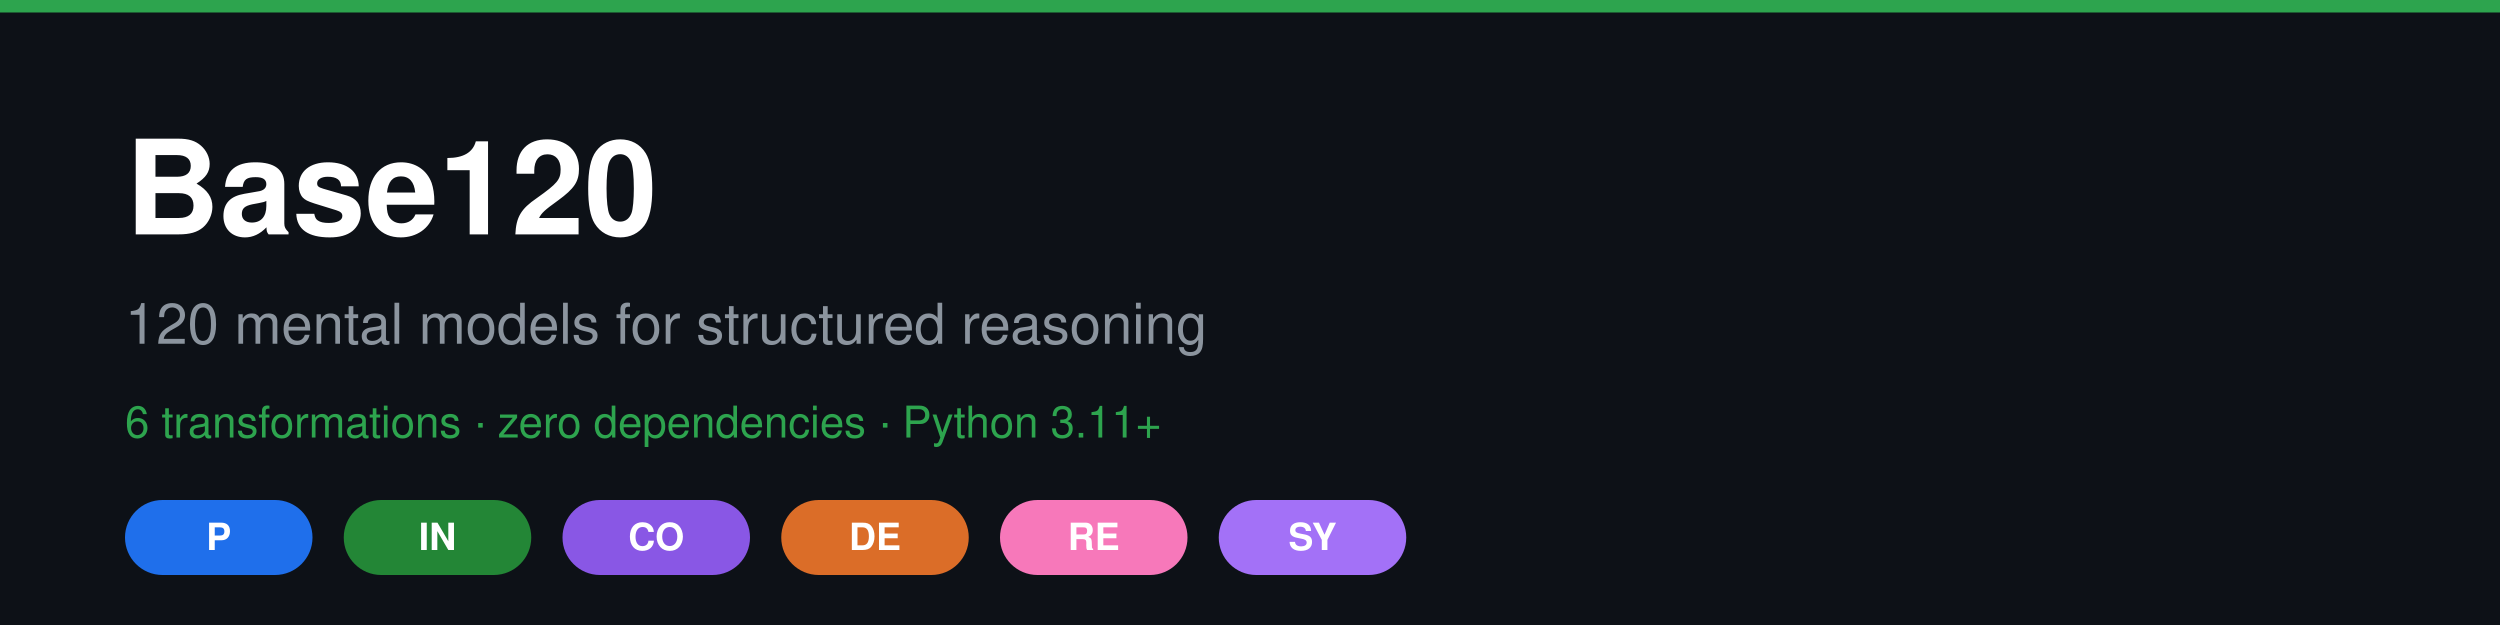
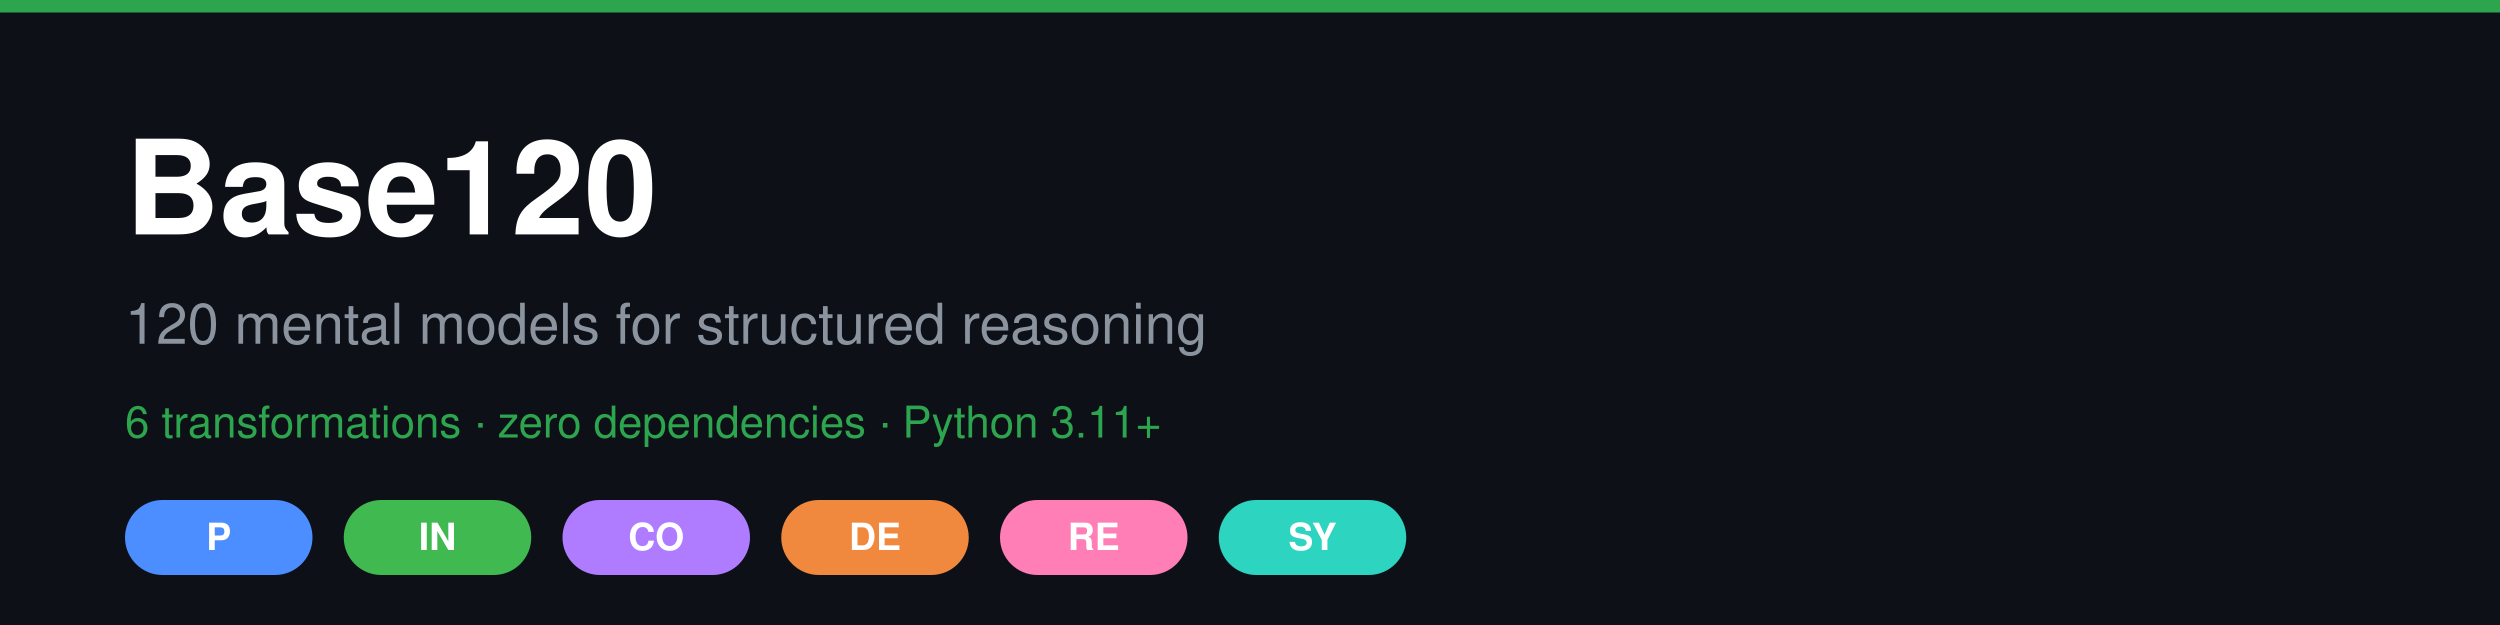
<svg xmlns="http://www.w3.org/2000/svg" width="800" height="200" viewBox="0 0 800 200">
  <rect width="800" height="200" fill="#0d1117" />
  <rect x="0" y="0" width="800" height="4" fill="#2da44e" />
  <text x="40" y="75" font-family="Segoe UI, Helvetica, sans-serif" font-size="42" font-weight="bold" fill="#ffffff">Base120</text>
  <text x="40" y="110" font-family="Segoe UI, Helvetica, sans-serif" font-size="18" fill="#8b949e">120 mental models for structured reasoning</text>
  <text x="40" y="140" font-family="Segoe UI, Helvetica, sans-serif" font-size="14" fill="#2da44e">6 transformations · zero dependencies · Python 3.11+</text>
  <g transform="translate(40, 160)">
-     <rect x="0" y="0" width="60" height="24" rx="12" fill="#1f6feb" />
+     <rect x="0" y="0" width="60" height="24" rx="12" fill="#4C8DFF" />
    <text x="30" y="16" font-family="Segoe UI, Helvetica, sans-serif" font-size="12" font-weight="bold" fill="#ffffff" text-anchor="middle">P</text>
-     <rect x="70" y="0" width="60" height="24" rx="12" fill="#238636" />
+     <rect x="70" y="0" width="60" height="24" rx="12" fill="#3FB950" />
    <text x="100" y="16" font-family="Segoe UI, Helvetica, sans-serif" font-size="12" font-weight="bold" fill="#ffffff" text-anchor="middle">IN</text>
-     <rect x="140" y="0" width="60" height="24" rx="12" fill="#8957e5" />
+     <rect x="140" y="0" width="60" height="24" rx="12" fill="#B07CFF" />
    <text x="170" y="16" font-family="Segoe UI, Helvetica, sans-serif" font-size="12" font-weight="bold" fill="#ffffff" text-anchor="middle">CO</text>
-     <rect x="210" y="0" width="60" height="24" rx="12" fill="#db6d28" />
+     <rect x="210" y="0" width="60" height="24" rx="12" fill="#F0883E" />
    <text x="240" y="16" font-family="Segoe UI, Helvetica, sans-serif" font-size="12" font-weight="bold" fill="#ffffff" text-anchor="middle">DE</text>
-     <rect x="280" y="0" width="60" height="24" rx="12" fill="#f778ba" />
+     <rect x="280" y="0" width="60" height="24" rx="12" fill="#FF7EB6" />
    <text x="310" y="16" font-family="Segoe UI, Helvetica, sans-serif" font-size="12" font-weight="bold" fill="#ffffff" text-anchor="middle">RE</text>
-     <rect x="350" y="0" width="60" height="24" rx="12" fill="#a371f7" />
+     <rect x="350" y="0" width="60" height="24" rx="12" fill="#2DD4BF" />
    <text x="380" y="16" font-family="Segoe UI, Helvetica, sans-serif" font-size="12" font-weight="bold" fill="#ffffff" text-anchor="middle">SY</text>
  </g>
</svg>
